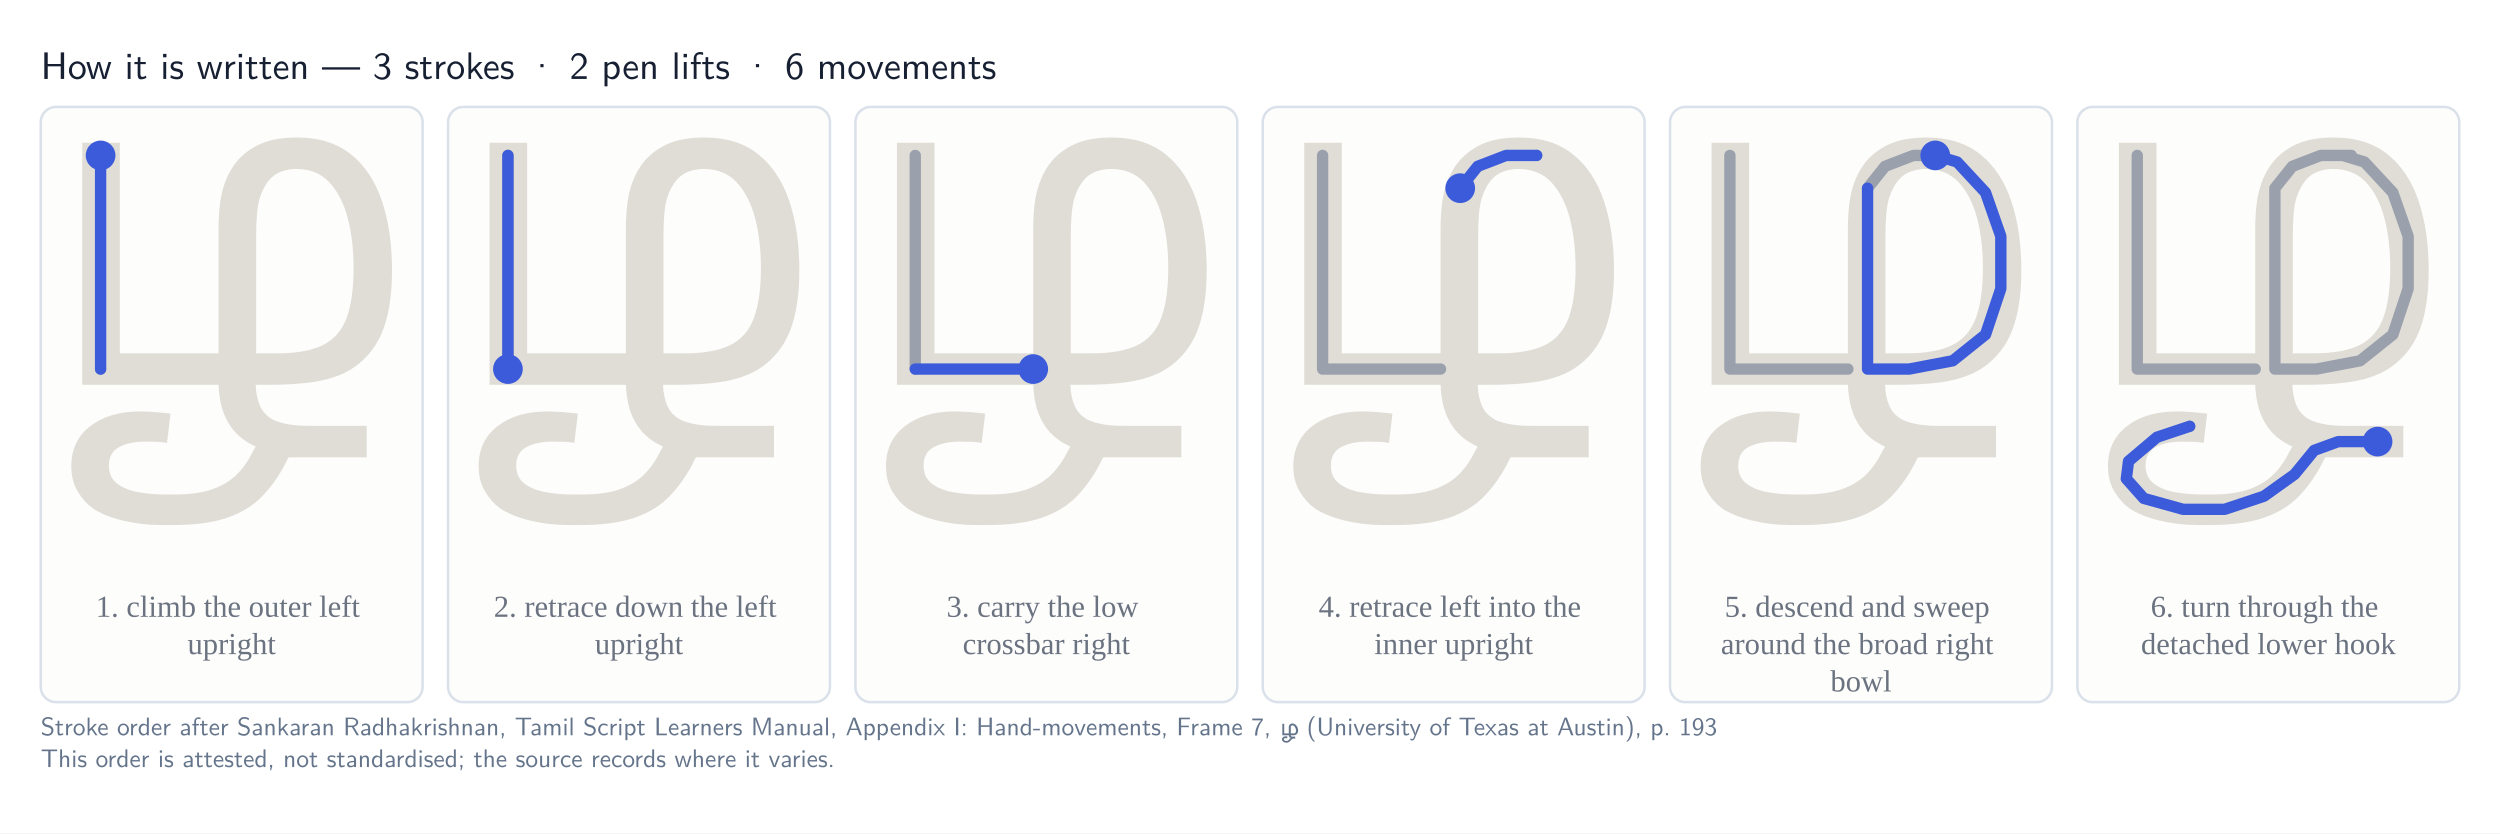
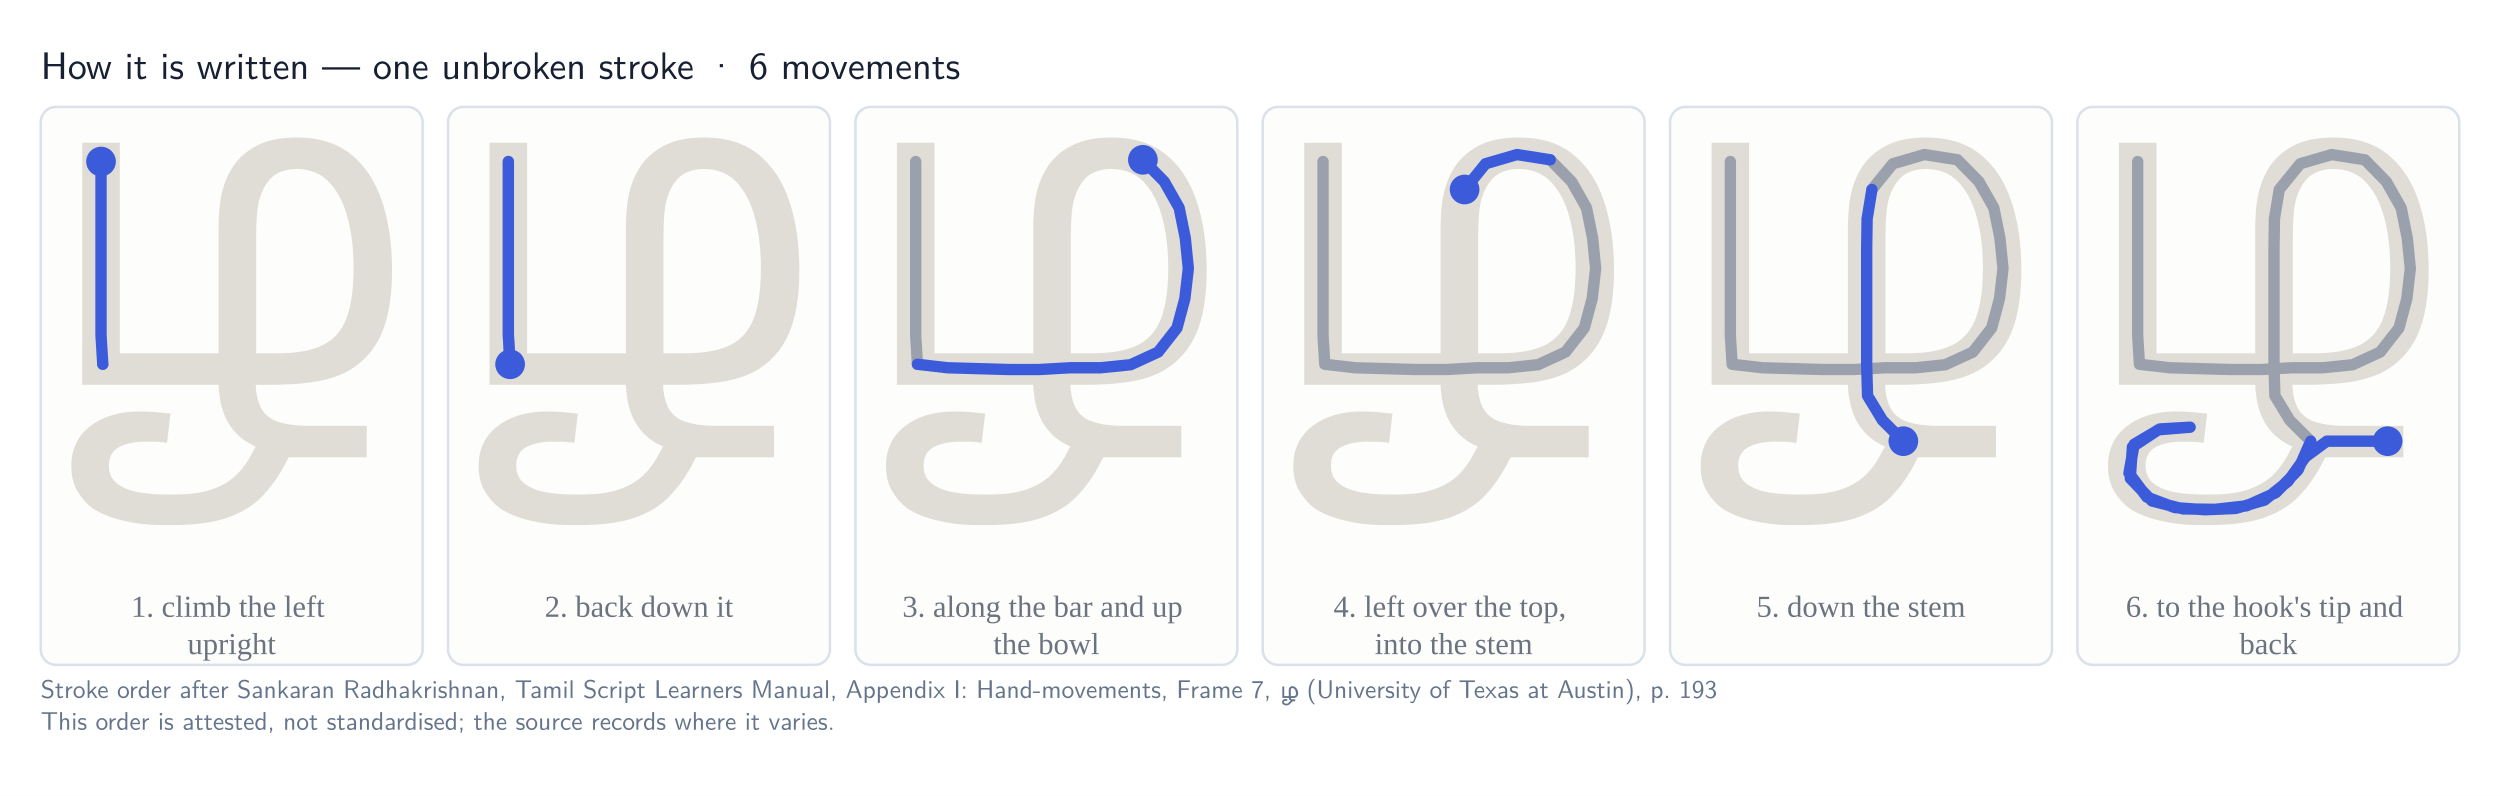
- <svg xmlns="http://www.w3.org/2000/svg" width="982" height="327.3" viewBox="0 0 982 327.3" role="img" aria-label="How to write ழ: 3 strokes · 2 pen lifts · 6 movements">
-   <rect x="0" y="0" width="982" height="327.3" fill="#ffffff" />
-   <text x="16" y="31" font-family="Latin Modern Sans, sans-serif" font-size="15" fill="#172033">How it is written — 3 strokes · 2 pen lifts · 6 movements</text>
-   <rect x="16" y="42" width="150" height="233.8" rx="6" fill="#fdfdfc" stroke="#dbe1ea" stroke-width="1" />
-   <svg x="16" y="42" width="150" height="233.8" viewBox="-7 -636 874 1362.3" preserveAspectRatio="xMidYMid meet" overflow="hidden">
+ <svg xmlns="http://www.w3.org/2000/svg" width="982" height="312.65" viewBox="0 0 982 312.65" role="img" aria-label="How to write ழ: one unbroken stroke · 6 movements">
+   <rect x="0" y="0" width="982" height="312.65" fill="#ffffff" />
+   <text x="16" y="31" font-family="Latin Modern Sans, sans-serif" font-size="15" fill="#172033">How it is written — one unbroken stroke · 6 movements</text>
+   <rect x="16" y="42" width="150" height="219.15" rx="6" fill="#fdfdfc" stroke="#dbe1ea" stroke-width="1" />
+   <svg x="16" y="42" width="150" height="219.15" viewBox="-7 -636 874 1276.9" preserveAspectRatio="xMidYMid meet" overflow="hidden">
    <g transform="scale(1,-1)">
      <path class="ductus__glyph" d="M580 566Q655 566 703 527.5Q751 489 774 420.5Q797 352 797 262Q797 192 782 142Q767 92 734 60Q711 37 681 24Q651 11 610.5 5.5Q570 0 512 0L88 0L88 554L174 554L174 72L400 72L400 355Q400 417 411.5 453.5Q423 490 445 515Q468 540 500 553Q532 566 580 566ZM578 494Q561 494 545 488.5Q529 483 518 471Q502 453 494 426.5Q486 400 486 338L486 72L533 72Q601 72 639 91Q677 110 693 153Q709 196 709 267Q709 331 695.5 382Q682 433 653.5 463.5Q625 494 578 494ZM220 -61Q237 -61 255.5 -62.5Q274 -64 290 -66L282 -133Q272 -131 260 -130.5Q248 -130 233 -130Q196 -130 172.5 -142.5Q149 -155 149 -185Q149 -212 168.5 -226.5Q188 -241 217.5 -246Q247 -251 276 -251L301 -251Q352 -251 386 -239Q420 -227 442 -205Q464 -183 479 -152Q488 -135 497 -124.5Q506 -114 522.5 -108.5Q539 -103 570 -101L645 -113Q602 -122 582.5 -139.5Q563 -157 552 -182Q530 -224 499.5 -255.5Q469 -287 420.5 -304Q372 -321 294 -321L269 -321Q223 -321 180 -310.5Q137 -300 111 -282Q92 -268 77.5 -244Q63 -220 63 -186Q63 -128 106.5 -94.5Q150 -61 220 -61ZM549 -166L532 -157Q495 -149 465.5 -131Q436 -113 419 -81Q402 -49 400 0L485 0Q486 -29 495.5 -49.5Q505 -70 527 -81Q541 -87 560.5 -90.5Q580 -94 611 -94L739 -94L739 -166L549 -166Z" fill="#e0ddd6" fill-rule="nonzero" />
-       <path class="ductus__done" d="M130 36 L130 36" fill="none" stroke="#9aa1ad" stroke-width="26" stroke-linecap="round" stroke-linejoin="round" />
-       <path class="ductus__pen" d="M130 36 L130 180 L130 360 L130 525" fill="none" stroke="#3b5bdb" stroke-width="26" stroke-linecap="round" stroke-linejoin="round" />
-       <circle class="ductus__tip" cx="130" cy="525" r="34" fill="#3b5bdb" />
+       <path class="ductus__done" d="M135 47 L135 47" fill="none" stroke="#9aa1ad" stroke-width="26" stroke-linecap="round" stroke-linejoin="round" />
+       <path class="ductus__pen" d="M135 47 L131 113 L131 179 L131 246 L131 312 L131 378 L131 445 L131 511" fill="none" stroke="#3b5bdb" stroke-width="26" stroke-linecap="round" stroke-linejoin="round" />
+       <circle class="ductus__tip" cx="131" cy="511" r="34" fill="#3b5bdb" />
    </g>
    <text class="ductus__caption" x="430" y="531" text-anchor="middle" font-size="70" fill="#6b7280">
-       <tspan x="430" y="531">1. climb the outer left</tspan>
+       <tspan x="430" y="531">1. climb the left</tspan>
      <tspan x="430" y="616.4">upright</tspan>
    </text>
  </svg>
-   <rect x="176" y="42" width="150" height="233.8" rx="6" fill="#fdfdfc" stroke="#dbe1ea" stroke-width="1" />
-   <svg x="176" y="42" width="150" height="233.8" viewBox="-7 -636 874 1362.3" preserveAspectRatio="xMidYMid meet" overflow="hidden">
+   <rect x="176" y="42" width="150" height="219.15" rx="6" fill="#fdfdfc" stroke="#dbe1ea" stroke-width="1" />
+   <svg x="176" y="42" width="150" height="219.15" viewBox="-7 -636 874 1276.9" preserveAspectRatio="xMidYMid meet" overflow="hidden">
    <g transform="scale(1,-1)">
      <path class="ductus__glyph" d="M580 566Q655 566 703 527.5Q751 489 774 420.5Q797 352 797 262Q797 192 782 142Q767 92 734 60Q711 37 681 24Q651 11 610.5 5.5Q570 0 512 0L88 0L88 554L174 554L174 72L400 72L400 355Q400 417 411.5 453.5Q423 490 445 515Q468 540 500 553Q532 566 580 566ZM578 494Q561 494 545 488.5Q529 483 518 471Q502 453 494 426.5Q486 400 486 338L486 72L533 72Q601 72 639 91Q677 110 693 153Q709 196 709 267Q709 331 695.5 382Q682 433 653.5 463.5Q625 494 578 494ZM220 -61Q237 -61 255.5 -62.5Q274 -64 290 -66L282 -133Q272 -131 260 -130.5Q248 -130 233 -130Q196 -130 172.5 -142.5Q149 -155 149 -185Q149 -212 168.5 -226.5Q188 -241 217.5 -246Q247 -251 276 -251L301 -251Q352 -251 386 -239Q420 -227 442 -205Q464 -183 479 -152Q488 -135 497 -124.5Q506 -114 522.5 -108.5Q539 -103 570 -101L645 -113Q602 -122 582.5 -139.5Q563 -157 552 -182Q530 -224 499.5 -255.5Q469 -287 420.5 -304Q372 -321 294 -321L269 -321Q223 -321 180 -310.5Q137 -300 111 -282Q92 -268 77.5 -244Q63 -220 63 -186Q63 -128 106.5 -94.5Q150 -61 220 -61ZM549 -166L532 -157Q495 -149 465.5 -131Q436 -113 419 -81Q402 -49 400 0L485 0Q486 -29 495.5 -49.5Q505 -70 527 -81Q541 -87 560.5 -90.5Q580 -94 611 -94L739 -94L739 -166L549 -166Z" fill="#e0ddd6" fill-rule="nonzero" />
-       <path class="ductus__done" d="M130 36 L130 180 L130 360 L130 525 L130 525" fill="none" stroke="#9aa1ad" stroke-width="26" stroke-linecap="round" stroke-linejoin="round" />
-       <path class="ductus__pen" d="M130 525 L130 360 L130 180 L130 36" fill="none" stroke="#3b5bdb" stroke-width="26" stroke-linecap="round" stroke-linejoin="round" />
-       <circle class="ductus__tip" cx="130" cy="36" r="34" fill="#3b5bdb" />
+       <path class="ductus__done" d="M135 47 L131 113 L131 179 L131 246 L131 312 L131 378 L131 445 L131 511 L131 511" fill="none" stroke="#9aa1ad" stroke-width="26" stroke-linecap="round" stroke-linejoin="round" />
+       <path class="ductus__pen" d="M131 511 L131 445 L131 378 L131 312 L131 246 L131 179 L131 113 L135 47" fill="none" stroke="#3b5bdb" stroke-width="26" stroke-linecap="round" stroke-linejoin="round" />
+       <circle class="ductus__tip" cx="135" cy="47" r="34" fill="#3b5bdb" />
    </g>
    <text class="ductus__caption" x="430" y="531" text-anchor="middle" font-size="70" fill="#6b7280">
-       <tspan x="430" y="531">2. retrace down the left</tspan>
-       <tspan x="430" y="616.4">upright</tspan>
+       <tspan x="430" y="531">2. back down it</tspan>
    </text>
  </svg>
-   <rect x="336" y="42" width="150" height="233.8" rx="6" fill="#fdfdfc" stroke="#dbe1ea" stroke-width="1" />
-   <svg x="336" y="42" width="150" height="233.8" viewBox="-7 -636 874 1362.3" preserveAspectRatio="xMidYMid meet" overflow="hidden">
+   <rect x="336" y="42" width="150" height="219.15" rx="6" fill="#fdfdfc" stroke="#dbe1ea" stroke-width="1" />
+   <svg x="336" y="42" width="150" height="219.15" viewBox="-7 -636 874 1276.9" preserveAspectRatio="xMidYMid meet" overflow="hidden">
    <g transform="scale(1,-1)">
      <path class="ductus__glyph" d="M580 566Q655 566 703 527.5Q751 489 774 420.5Q797 352 797 262Q797 192 782 142Q767 92 734 60Q711 37 681 24Q651 11 610.5 5.5Q570 0 512 0L88 0L88 554L174 554L174 72L400 72L400 355Q400 417 411.5 453.5Q423 490 445 515Q468 540 500 553Q532 566 580 566ZM578 494Q561 494 545 488.5Q529 483 518 471Q502 453 494 426.5Q486 400 486 338L486 72L533 72Q601 72 639 91Q677 110 693 153Q709 196 709 267Q709 331 695.5 382Q682 433 653.5 463.5Q625 494 578 494ZM220 -61Q237 -61 255.5 -62.5Q274 -64 290 -66L282 -133Q272 -131 260 -130.5Q248 -130 233 -130Q196 -130 172.5 -142.5Q149 -155 149 -185Q149 -212 168.5 -226.5Q188 -241 217.5 -246Q247 -251 276 -251L301 -251Q352 -251 386 -239Q420 -227 442 -205Q464 -183 479 -152Q488 -135 497 -124.5Q506 -114 522.5 -108.5Q539 -103 570 -101L645 -113Q602 -122 582.5 -139.5Q563 -157 552 -182Q530 -224 499.5 -255.5Q469 -287 420.5 -304Q372 -321 294 -321L269 -321Q223 -321 180 -310.5Q137 -300 111 -282Q92 -268 77.5 -244Q63 -220 63 -186Q63 -128 106.5 -94.5Q150 -61 220 -61ZM549 -166L532 -157Q495 -149 465.5 -131Q436 -113 419 -81Q402 -49 400 0L485 0Q486 -29 495.5 -49.5Q505 -70 527 -81Q541 -87 560.5 -90.5Q580 -94 611 -94L739 -94L739 -166L549 -166Z" fill="#e0ddd6" fill-rule="nonzero" />
-       <path class="ductus__done" d="M130 36 L130 180 L130 360 L130 525 L130 360 L130 180 L130 36 L130 36" fill="none" stroke="#9aa1ad" stroke-width="26" stroke-linecap="round" stroke-linejoin="round" />
-       <path class="ductus__pen" d="M130 36 L260 36 L400 36" fill="none" stroke="#3b5bdb" stroke-width="26" stroke-linecap="round" stroke-linejoin="round" />
-       <circle class="ductus__tip" cx="400" cy="36" r="34" fill="#3b5bdb" />
+       <path class="ductus__done" d="M135 47 L131 113 L131 179 L131 246 L131 312 L131 378 L131 445 L131 511 L131 445 L131 378 L131 312 L131 246 L131 179 L131 113 L135 47 L135 47" fill="none" stroke="#9aa1ad" stroke-width="26" stroke-linecap="round" stroke-linejoin="round" />
+       <path class="ductus__pen" d="M135 47 L204 39 L274 37 L344 35 L414 35 L484 39 L554 39 L623 46 L686 75 L729 130 L747 197 L755 266 L748 336 L734 405 L700 465 L651 515" fill="none" stroke="#3b5bdb" stroke-width="26" stroke-linecap="round" stroke-linejoin="round" />
+       <circle class="ductus__tip" cx="651" cy="515" r="34" fill="#3b5bdb" />
    </g>
    <text class="ductus__caption" x="430" y="531" text-anchor="middle" font-size="70" fill="#6b7280">
-       <tspan x="430" y="531">3. carry the low</tspan>
-       <tspan x="430" y="616.4">crossbar right</tspan>
+       <tspan x="430" y="531">3. along the bar and up</tspan>
+       <tspan x="430" y="616.4">the bowl</tspan>
    </text>
  </svg>
-   <rect x="496" y="42" width="150" height="233.8" rx="6" fill="#fdfdfc" stroke="#dbe1ea" stroke-width="1" />
-   <svg x="496" y="42" width="150" height="233.8" viewBox="-7 -636 874 1362.3" preserveAspectRatio="xMidYMid meet" overflow="hidden">
+   <rect x="496" y="42" width="150" height="219.15" rx="6" fill="#fdfdfc" stroke="#dbe1ea" stroke-width="1" />
+   <svg x="496" y="42" width="150" height="219.15" viewBox="-7 -636 874 1276.9" preserveAspectRatio="xMidYMid meet" overflow="hidden">
    <g transform="scale(1,-1)">
      <path class="ductus__glyph" d="M580 566Q655 566 703 527.5Q751 489 774 420.5Q797 352 797 262Q797 192 782 142Q767 92 734 60Q711 37 681 24Q651 11 610.5 5.5Q570 0 512 0L88 0L88 554L174 554L174 72L400 72L400 355Q400 417 411.5 453.5Q423 490 445 515Q468 540 500 553Q532 566 580 566ZM578 494Q561 494 545 488.5Q529 483 518 471Q502 453 494 426.5Q486 400 486 338L486 72L533 72Q601 72 639 91Q677 110 693 153Q709 196 709 267Q709 331 695.5 382Q682 433 653.5 463.5Q625 494 578 494ZM220 -61Q237 -61 255.5 -62.5Q274 -64 290 -66L282 -133Q272 -131 260 -130.5Q248 -130 233 -130Q196 -130 172.5 -142.5Q149 -155 149 -185Q149 -212 168.5 -226.5Q188 -241 217.5 -246Q247 -251 276 -251L301 -251Q352 -251 386 -239Q420 -227 442 -205Q464 -183 479 -152Q488 -135 497 -124.5Q506 -114 522.5 -108.5Q539 -103 570 -101L645 -113Q602 -122 582.5 -139.5Q563 -157 552 -182Q530 -224 499.5 -255.5Q469 -287 420.5 -304Q372 -321 294 -321L269 -321Q223 -321 180 -310.5Q137 -300 111 -282Q92 -268 77.5 -244Q63 -220 63 -186Q63 -128 106.5 -94.5Q150 -61 220 -61ZM549 -166L532 -157Q495 -149 465.5 -131Q436 -113 419 -81Q402 -49 400 0L485 0Q486 -29 495.5 -49.5Q505 -70 527 -81Q541 -87 560.5 -90.5Q580 -94 611 -94L739 -94L739 -166L549 -166Z" fill="#e0ddd6" fill-rule="nonzero" />
-       <path class="ductus__done" d="M130 36 L130 180 L130 360 L130 525 L130 360 L130 180 L130 36 L260 36 L400 36" fill="none" stroke="#9aa1ad" stroke-width="26" stroke-linecap="round" stroke-linejoin="round" />
-       <path class="ductus__done" d="M620 525 L620 525" fill="none" stroke="#9aa1ad" stroke-width="26" stroke-linecap="round" stroke-linejoin="round" />
-       <path class="ductus__pen" d="M620 525 L550 525 L485 500 L445 450" fill="none" stroke="#3b5bdb" stroke-width="26" stroke-linecap="round" stroke-linejoin="round" />
-       <circle class="ductus__tip" cx="445" cy="450" r="34" fill="#3b5bdb" />
+       <path class="ductus__done" d="M135 47 L131 113 L131 179 L131 246 L131 312 L131 378 L131 445 L131 511 L131 445 L131 378 L131 312 L131 246 L131 179 L131 113 L135 47 L204 39 L274 37 L344 35 L414 35 L484 39 L554 39 L623 46 L686 75 L729 130 L747 197 L755 266 L748 336 L734 405 L700 465 L651 515 L651 515" fill="none" stroke="#9aa1ad" stroke-width="26" stroke-linecap="round" stroke-linejoin="round" />
+       <path class="ductus__pen" d="M651 515 L575 527 L503 506 L455 447" fill="none" stroke="#3b5bdb" stroke-width="26" stroke-linecap="round" stroke-linejoin="round" />
+       <circle class="ductus__tip" cx="455" cy="447" r="34" fill="#3b5bdb" />
    </g>
    <text class="ductus__caption" x="430" y="531" text-anchor="middle" font-size="70" fill="#6b7280">
-       <tspan x="430" y="531">4. retrace left into the</tspan>
-       <tspan x="430" y="616.4">inner upright</tspan>
+       <tspan x="430" y="531">4. left over the top,</tspan>
+       <tspan x="430" y="616.4">into the stem</tspan>
    </text>
  </svg>
-   <rect x="656" y="42" width="150" height="233.8" rx="6" fill="#fdfdfc" stroke="#dbe1ea" stroke-width="1" />
-   <svg x="656" y="42" width="150" height="233.8" viewBox="-7 -636 874 1362.3" preserveAspectRatio="xMidYMid meet" overflow="hidden">
+   <rect x="656" y="42" width="150" height="219.15" rx="6" fill="#fdfdfc" stroke="#dbe1ea" stroke-width="1" />
+   <svg x="656" y="42" width="150" height="219.15" viewBox="-7 -636 874 1276.9" preserveAspectRatio="xMidYMid meet" overflow="hidden">
    <g transform="scale(1,-1)">
      <path class="ductus__glyph" d="M580 566Q655 566 703 527.5Q751 489 774 420.5Q797 352 797 262Q797 192 782 142Q767 92 734 60Q711 37 681 24Q651 11 610.5 5.5Q570 0 512 0L88 0L88 554L174 554L174 72L400 72L400 355Q400 417 411.5 453.5Q423 490 445 515Q468 540 500 553Q532 566 580 566ZM578 494Q561 494 545 488.5Q529 483 518 471Q502 453 494 426.5Q486 400 486 338L486 72L533 72Q601 72 639 91Q677 110 693 153Q709 196 709 267Q709 331 695.5 382Q682 433 653.5 463.5Q625 494 578 494ZM220 -61Q237 -61 255.5 -62.5Q274 -64 290 -66L282 -133Q272 -131 260 -130.5Q248 -130 233 -130Q196 -130 172.5 -142.5Q149 -155 149 -185Q149 -212 168.5 -226.5Q188 -241 217.5 -246Q247 -251 276 -251L301 -251Q352 -251 386 -239Q420 -227 442 -205Q464 -183 479 -152Q488 -135 497 -124.5Q506 -114 522.5 -108.5Q539 -103 570 -101L645 -113Q602 -122 582.5 -139.5Q563 -157 552 -182Q530 -224 499.5 -255.5Q469 -287 420.5 -304Q372 -321 294 -321L269 -321Q223 -321 180 -310.5Q137 -300 111 -282Q92 -268 77.5 -244Q63 -220 63 -186Q63 -128 106.5 -94.5Q150 -61 220 -61ZM549 -166L532 -157Q495 -149 465.5 -131Q436 -113 419 -81Q402 -49 400 0L485 0Q486 -29 495.5 -49.5Q505 -70 527 -81Q541 -87 560.5 -90.5Q580 -94 611 -94L739 -94L739 -166L549 -166Z" fill="#e0ddd6" fill-rule="nonzero" />
-       <path class="ductus__done" d="M130 36 L130 180 L130 360 L130 525 L130 360 L130 180 L130 36 L260 36 L400 36" fill="none" stroke="#9aa1ad" stroke-width="26" stroke-linecap="round" stroke-linejoin="round" />
-       <path class="ductus__done" d="M620 525 L550 525 L485 500 L445 450 L445 450" fill="none" stroke="#9aa1ad" stroke-width="26" stroke-linecap="round" stroke-linejoin="round" />
-       <path class="ductus__pen" d="M445 450 L445 300 L445 150 L445 36 L540 36 L640 55 L715 115 L750 220 L750 340 L715 440 L650 510 L600 525" fill="none" stroke="#3b5bdb" stroke-width="26" stroke-linecap="round" stroke-linejoin="round" />
-       <circle class="ductus__tip" cx="600" cy="525" r="34" fill="#3b5bdb" />
+       <path class="ductus__done" d="M135 47 L131 113 L131 179 L131 246 L131 312 L131 378 L131 445 L131 511 L131 445 L131 378 L131 312 L131 246 L131 179 L131 113 L135 47 L204 39 L274 37 L344 35 L414 35 L484 39 L554 39 L623 46 L686 75 L729 130 L747 197 L755 266 L748 336 L734 405 L700 465 L651 515 L575 527 L503 506 L455 447 L455 447" fill="none" stroke="#9aa1ad" stroke-width="26" stroke-linecap="round" stroke-linejoin="round" />
+       <path class="ductus__pen" d="M455 447 L444 380 L443 313 L443 245 L443 178 L443 110 L443 43 L445 -25 L479 -81 L527 -129" fill="none" stroke="#3b5bdb" stroke-width="26" stroke-linecap="round" stroke-linejoin="round" />
+       <circle class="ductus__tip" cx="527" cy="-129" r="34" fill="#3b5bdb" />
    </g>
    <text class="ductus__caption" x="430" y="531" text-anchor="middle" font-size="70" fill="#6b7280">
-       <tspan x="430" y="531">5. descend and sweep</tspan>
-       <tspan x="430" y="616.4">around the broad right</tspan>
-       <tspan x="430" y="701.8">bowl</tspan>
+       <tspan x="430" y="531">5. down the stem</tspan>
    </text>
  </svg>
-   <rect x="816" y="42" width="150" height="233.8" rx="6" fill="#fdfdfc" stroke="#dbe1ea" stroke-width="1" />
-   <svg x="816" y="42" width="150" height="233.8" viewBox="-7 -636 874 1362.3" preserveAspectRatio="xMidYMid meet" overflow="hidden">
+   <rect x="816" y="42" width="150" height="219.15" rx="6" fill="#fdfdfc" stroke="#dbe1ea" stroke-width="1" />
+   <svg x="816" y="42" width="150" height="219.15" viewBox="-7 -636 874 1276.9" preserveAspectRatio="xMidYMid meet" overflow="hidden">
    <g transform="scale(1,-1)">
      <path class="ductus__glyph" d="M580 566Q655 566 703 527.5Q751 489 774 420.5Q797 352 797 262Q797 192 782 142Q767 92 734 60Q711 37 681 24Q651 11 610.5 5.5Q570 0 512 0L88 0L88 554L174 554L174 72L400 72L400 355Q400 417 411.5 453.5Q423 490 445 515Q468 540 500 553Q532 566 580 566ZM578 494Q561 494 545 488.5Q529 483 518 471Q502 453 494 426.5Q486 400 486 338L486 72L533 72Q601 72 639 91Q677 110 693 153Q709 196 709 267Q709 331 695.5 382Q682 433 653.5 463.5Q625 494 578 494ZM220 -61Q237 -61 255.5 -62.5Q274 -64 290 -66L282 -133Q272 -131 260 -130.5Q248 -130 233 -130Q196 -130 172.5 -142.5Q149 -155 149 -185Q149 -212 168.5 -226.5Q188 -241 217.5 -246Q247 -251 276 -251L301 -251Q352 -251 386 -239Q420 -227 442 -205Q464 -183 479 -152Q488 -135 497 -124.5Q506 -114 522.5 -108.5Q539 -103 570 -101L645 -113Q602 -122 582.5 -139.5Q563 -157 552 -182Q530 -224 499.5 -255.5Q469 -287 420.5 -304Q372 -321 294 -321L269 -321Q223 -321 180 -310.5Q137 -300 111 -282Q92 -268 77.5 -244Q63 -220 63 -186Q63 -128 106.5 -94.5Q150 -61 220 -61ZM549 -166L532 -157Q495 -149 465.5 -131Q436 -113 419 -81Q402 -49 400 0L485 0Q486 -29 495.5 -49.5Q505 -70 527 -81Q541 -87 560.5 -90.5Q580 -94 611 -94L739 -94L739 -166L549 -166Z" fill="#e0ddd6" fill-rule="nonzero" />
-       <path class="ductus__done" d="M130 36 L130 180 L130 360 L130 525 L130 360 L130 180 L130 36 L260 36 L400 36" fill="none" stroke="#9aa1ad" stroke-width="26" stroke-linecap="round" stroke-linejoin="round" />
-       <path class="ductus__done" d="M620 525 L550 525 L485 500 L445 450 L445 300 L445 150 L445 36 L540 36 L640 55 L715 115 L750 220 L750 340 L715 440 L650 510 L600 525" fill="none" stroke="#9aa1ad" stroke-width="26" stroke-linecap="round" stroke-linejoin="round" />
-       <path class="ductus__done" d="M250 -95 L250 -95" fill="none" stroke="#9aa1ad" stroke-width="26" stroke-linecap="round" stroke-linejoin="round" />
-       <path class="ductus__pen" d="M250 -95 L175 -120 L110 -175 L105 -215 L145 -260 L235 -285 L330 -285 L420 -255 L490 -205 L535 -150 L590 -130 L680 -130" fill="none" stroke="#3b5bdb" stroke-width="26" stroke-linecap="round" stroke-linejoin="round" />
-       <circle class="ductus__tip" cx="680" cy="-130" r="34" fill="#3b5bdb" />
+       <path class="ductus__done" d="M135 47 L131 113 L131 179 L131 246 L131 312 L131 378 L131 445 L131 511 L131 445 L131 378 L131 312 L131 246 L131 179 L131 113 L135 47 L204 39 L274 37 L344 35 L414 35 L484 39 L554 39 L623 46 L686 75 L729 130 L747 197 L755 266 L748 336 L734 405 L700 465 L651 515 L575 527 L503 506 L455 447 L444 380 L443 313 L443 245 L443 178 L443 110 L443 43 L445 -25 L479 -81 L527 -129 L527 -129" fill="none" stroke="#9aa1ad" stroke-width="26" stroke-linecap="round" stroke-linejoin="round" />
+       <path class="ductus__pen" d="M527 -129 L498 -195 L447 -247 L380 -277 L308 -285 L235 -284 L164 -266 L114 -214 L119 -142 L178 -103 L251 -97 L182 -101 L123 -136 L111 -202 L152 -257 L216 -281 L285 -286 L355 -283 L421 -264 L475 -221 L515 -165 L564 -129 L634 -129 L703 -129" fill="none" stroke="#3b5bdb" stroke-width="26" stroke-linecap="round" stroke-linejoin="round" />
+       <circle class="ductus__tip" cx="703" cy="-129" r="34" fill="#3b5bdb" />
    </g>
    <text class="ductus__caption" x="430" y="531" text-anchor="middle" font-size="70" fill="#6b7280">
-       <tspan x="430" y="531">6. turn through the</tspan>
-       <tspan x="430" y="616.4">detached lower hook</tspan>
+       <tspan x="430" y="531">6. to the hook's tip and</tspan>
+       <tspan x="430" y="616.4">back</tspan>
    </text>
  </svg>
-   <text x="16" y="288.8" font-family="Latin Modern Sans, sans-serif" font-size="10" fill="#64748b">Stroke order after Sankaran Radhakrishnan, Tamil Script Learners Manual, Appendix I: Hand-movements, Frame 7, ழ (University of Texas at Austin), p. 193</text>
-   <text x="16" y="301.3" font-family="Latin Modern Sans, sans-serif" font-size="10" fill="#64748b">This order is attested, not standardised; the source records where it varies.</text>
+   <text x="16" y="274.15" font-family="Latin Modern Sans, sans-serif" font-size="10" fill="#64748b">Stroke order after Sankaran Radhakrishnan, Tamil Script Learners Manual, Appendix I: Hand-movements, Frame 7, ழ (University of Texas at Austin), p. 193</text>
+   <text x="16" y="286.65" font-family="Latin Modern Sans, sans-serif" font-size="10" fill="#64748b">This order is attested, not standardised; the source records where it varies.</text>
</svg>
